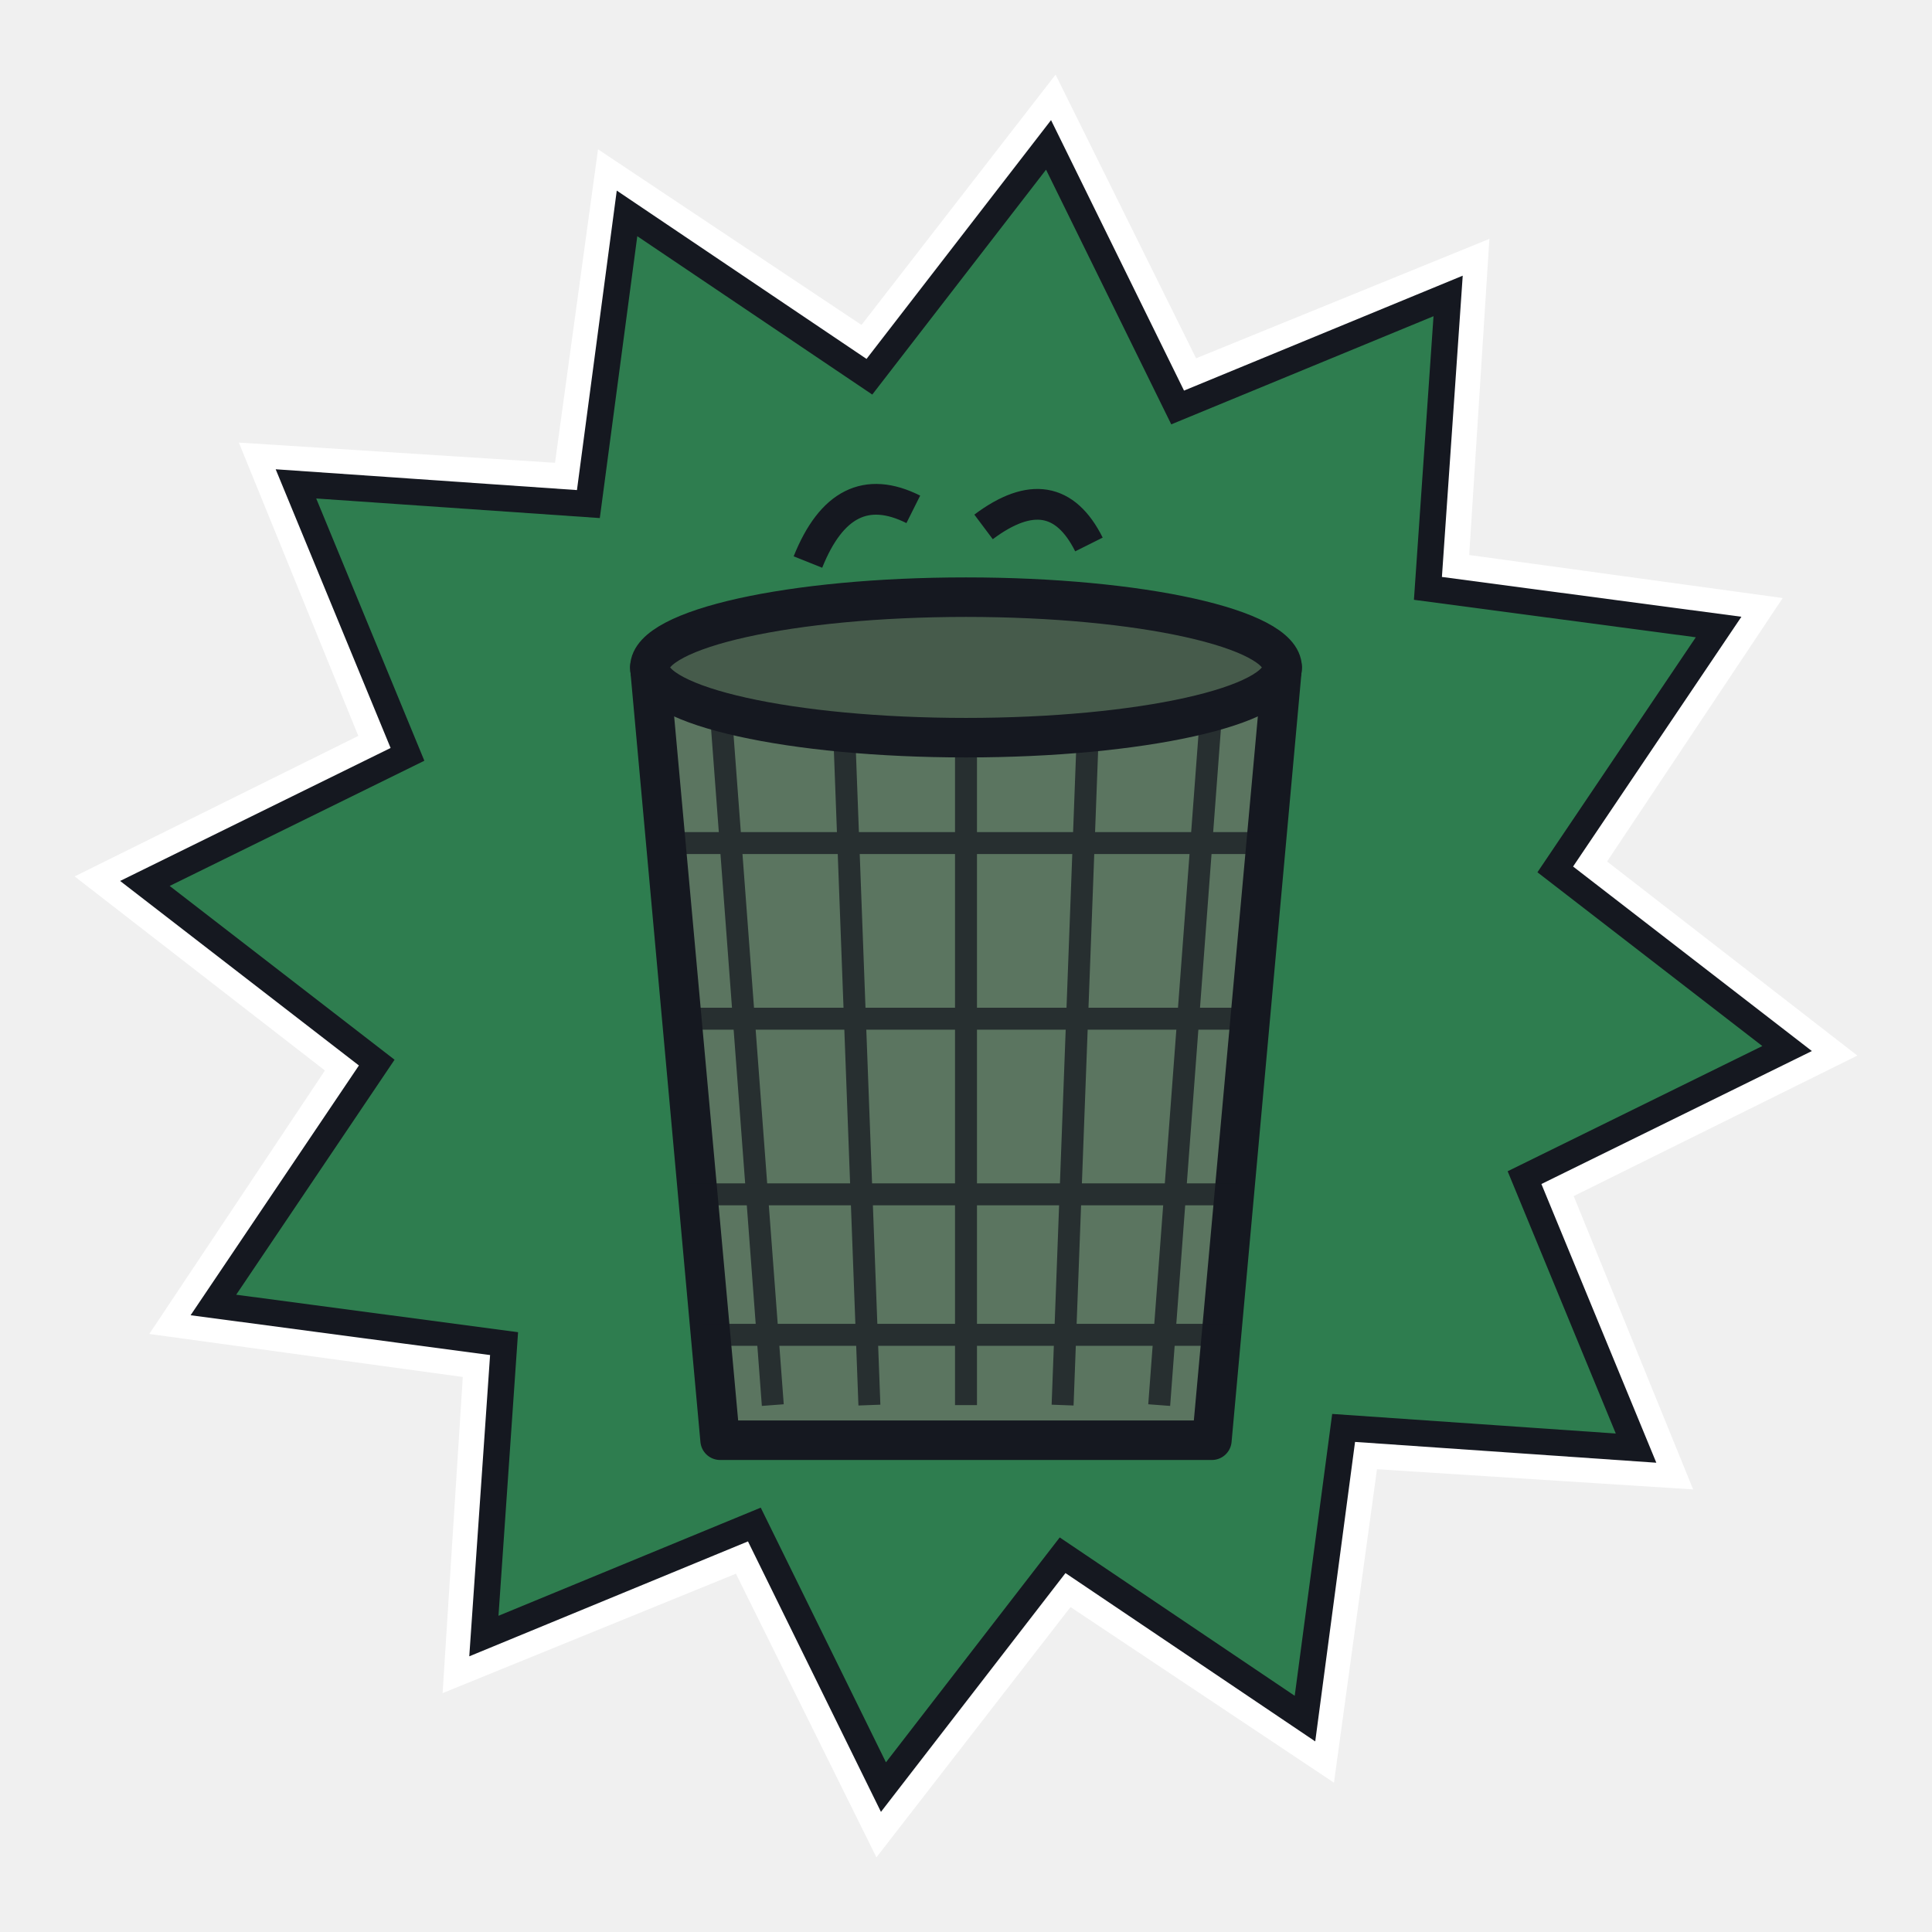
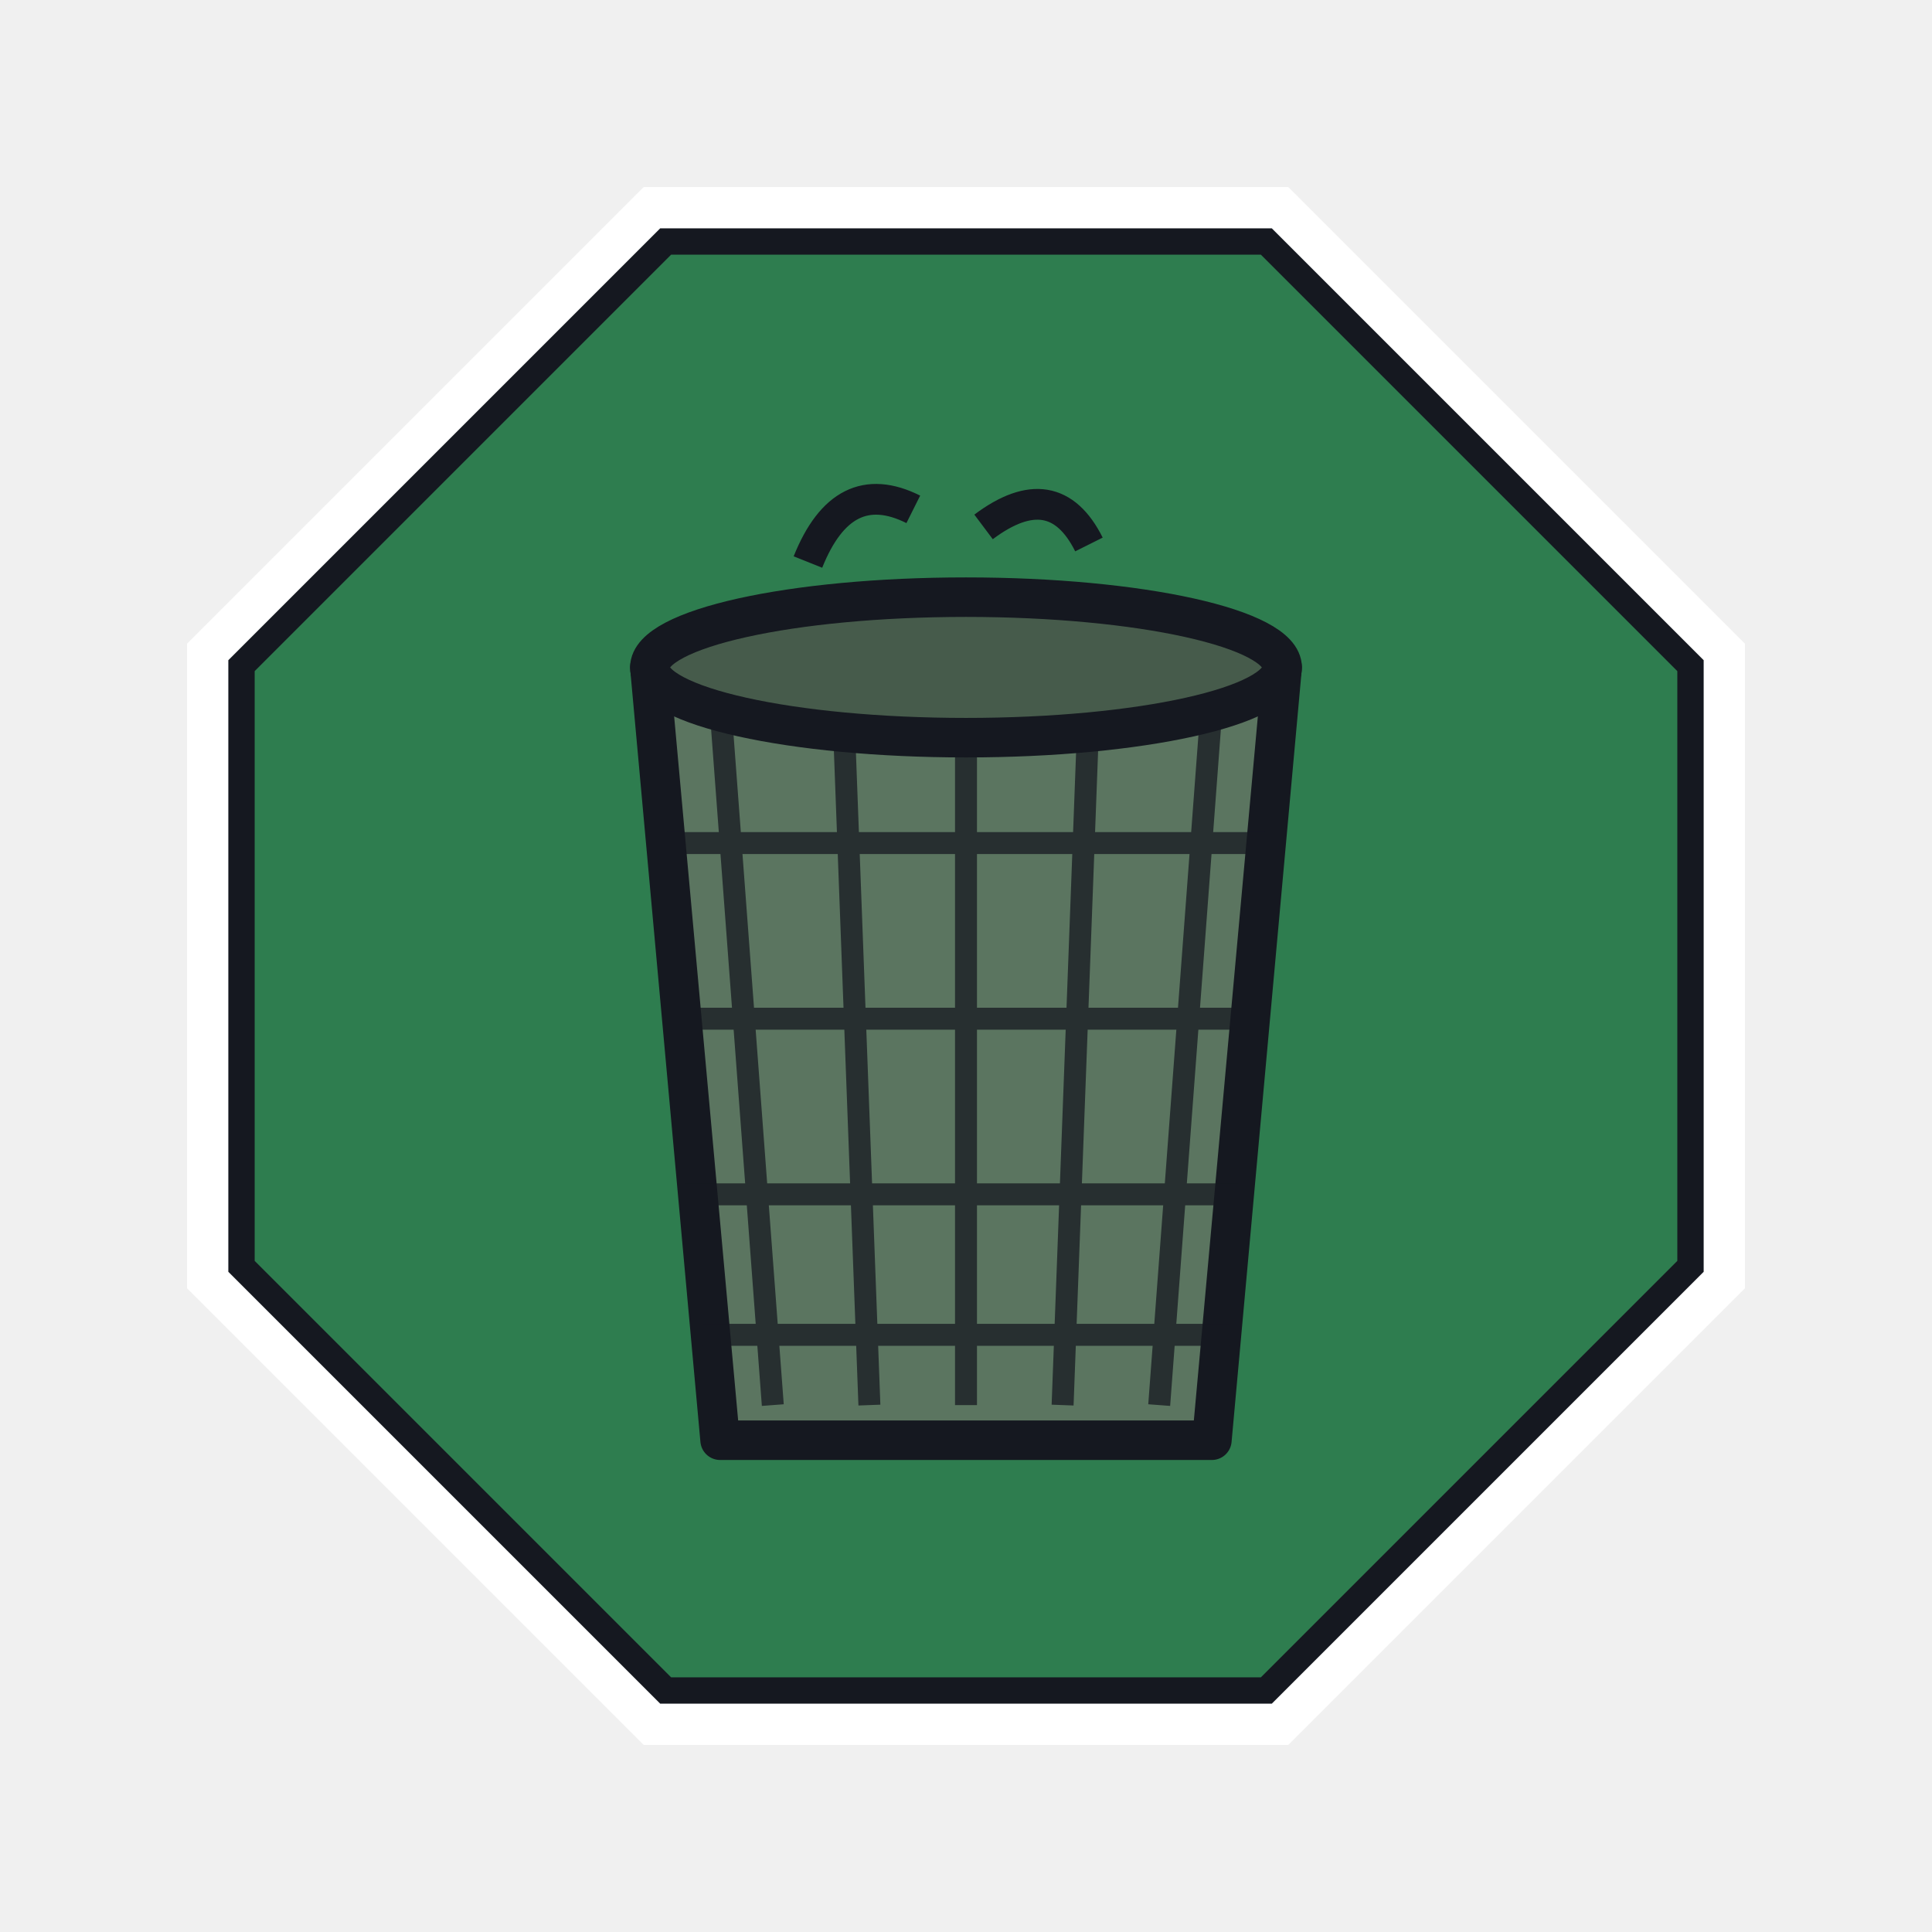
<svg xmlns="http://www.w3.org/2000/svg" viewBox="0 0 220 220">
-   <polygon points="211.5,120.2 179.2,136.2 192.8,169.6 156.8,167.3 151.9,203.0 121.9,183.0 99.8,211.5 83.8,179.2 50.4,192.8 52.7,156.8 17.0,151.9 37.0,121.9 8.5,99.8 40.8,83.8 27.2,50.4 63.2,52.7 68.1,17.0 98.1,37.0 120.2,8.5 136.2,40.8 169.6,27.2 167.3,63.2 203.0,68.1 183.0,98.1" fill="#FFFFFF" />
-   <polygon points="203.5,119.4 173.6,134.1 186.3,164.9 153.0,162.6 148.6,195.7 121.0,177.1 100.6,203.5 85.9,173.6 55.1,186.3 57.4,153.0 24.3,148.6 42.9,121.0 16.5,100.6 46.4,85.9 33.7,55.1 67.0,57.4 71.4,24.3 99.0,42.9 119.4,16.5 134.1,46.4 164.9,33.7 162.6,67.0 195.7,71.4 177.1,99.0" fill="#2E7D4F" stroke="#151820" stroke-width="3" />
+   <polygon points="198.7,73.3 198.7,146.7 146.7,198.7 73.3,198.7 21.3,146.7 21.3,73.3 73.3,21.3 146.7,21.3" fill="#FFFFFF" />
+   <polygon points="192.5,75.8 192.5,144.2 144.2,192.5 75.8,192.5 27.5,144.2 27.5,75.8 75.8,27.5 144.2,27.5" fill="#2E7D4F" stroke="#151820" stroke-width="3" />
  <g stroke="#151820" stroke-width="4.5" stroke-linejoin="round">
    <path d="M74 76 h72 l-8 88 h-56 z" fill="#5B7560" />
    <g stroke-width="2.5" opacity="0.75">
      <path d="M82 80 l6 80 M96 80 l3 80 M110 80 v80 M124 80 l-3 80 M138 80 l-6 80" />
      <path d="M76 96 h68 M77 116 h66 M78 136 h63 M80 152 h60" />
    </g>
    <ellipse cx="110" cy="76" rx="36" ry="8" fill="#465B4B" />
    <path d="M92 64 q4 -10 12 -6 M112 60 q8 -6 12 2" fill="none" stroke-width="3.5" />
  </g>
</svg>
